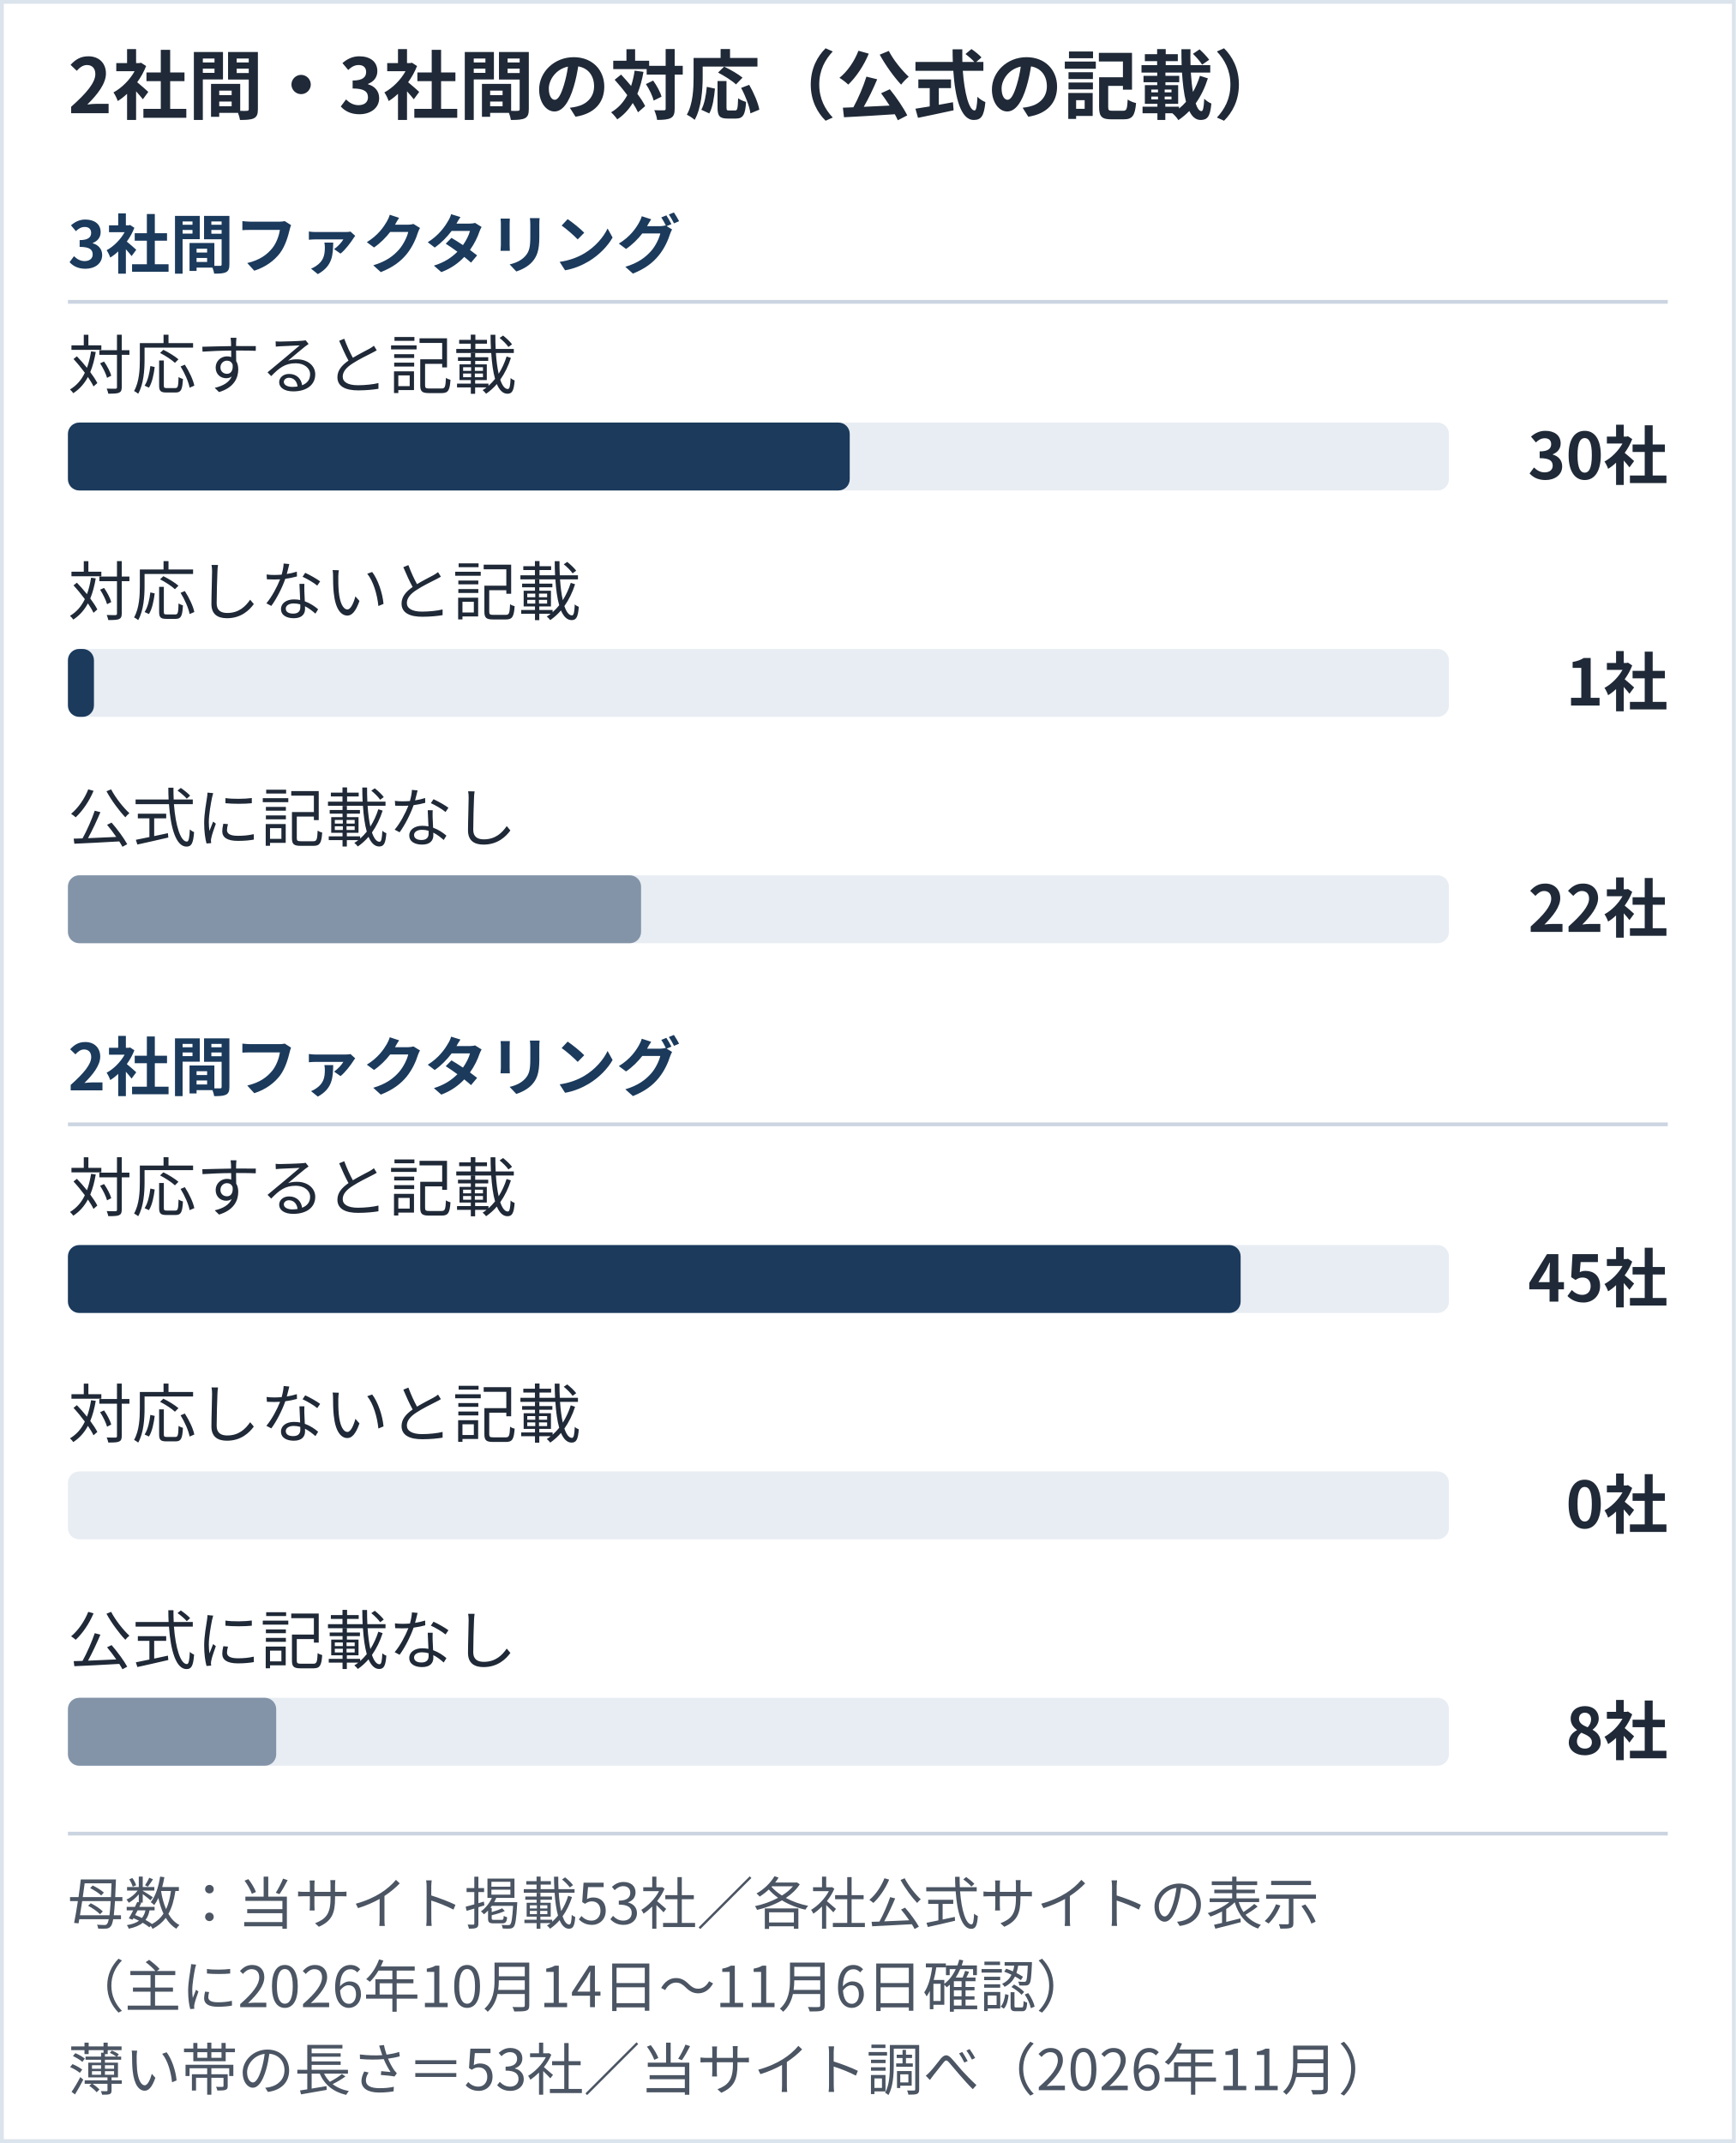
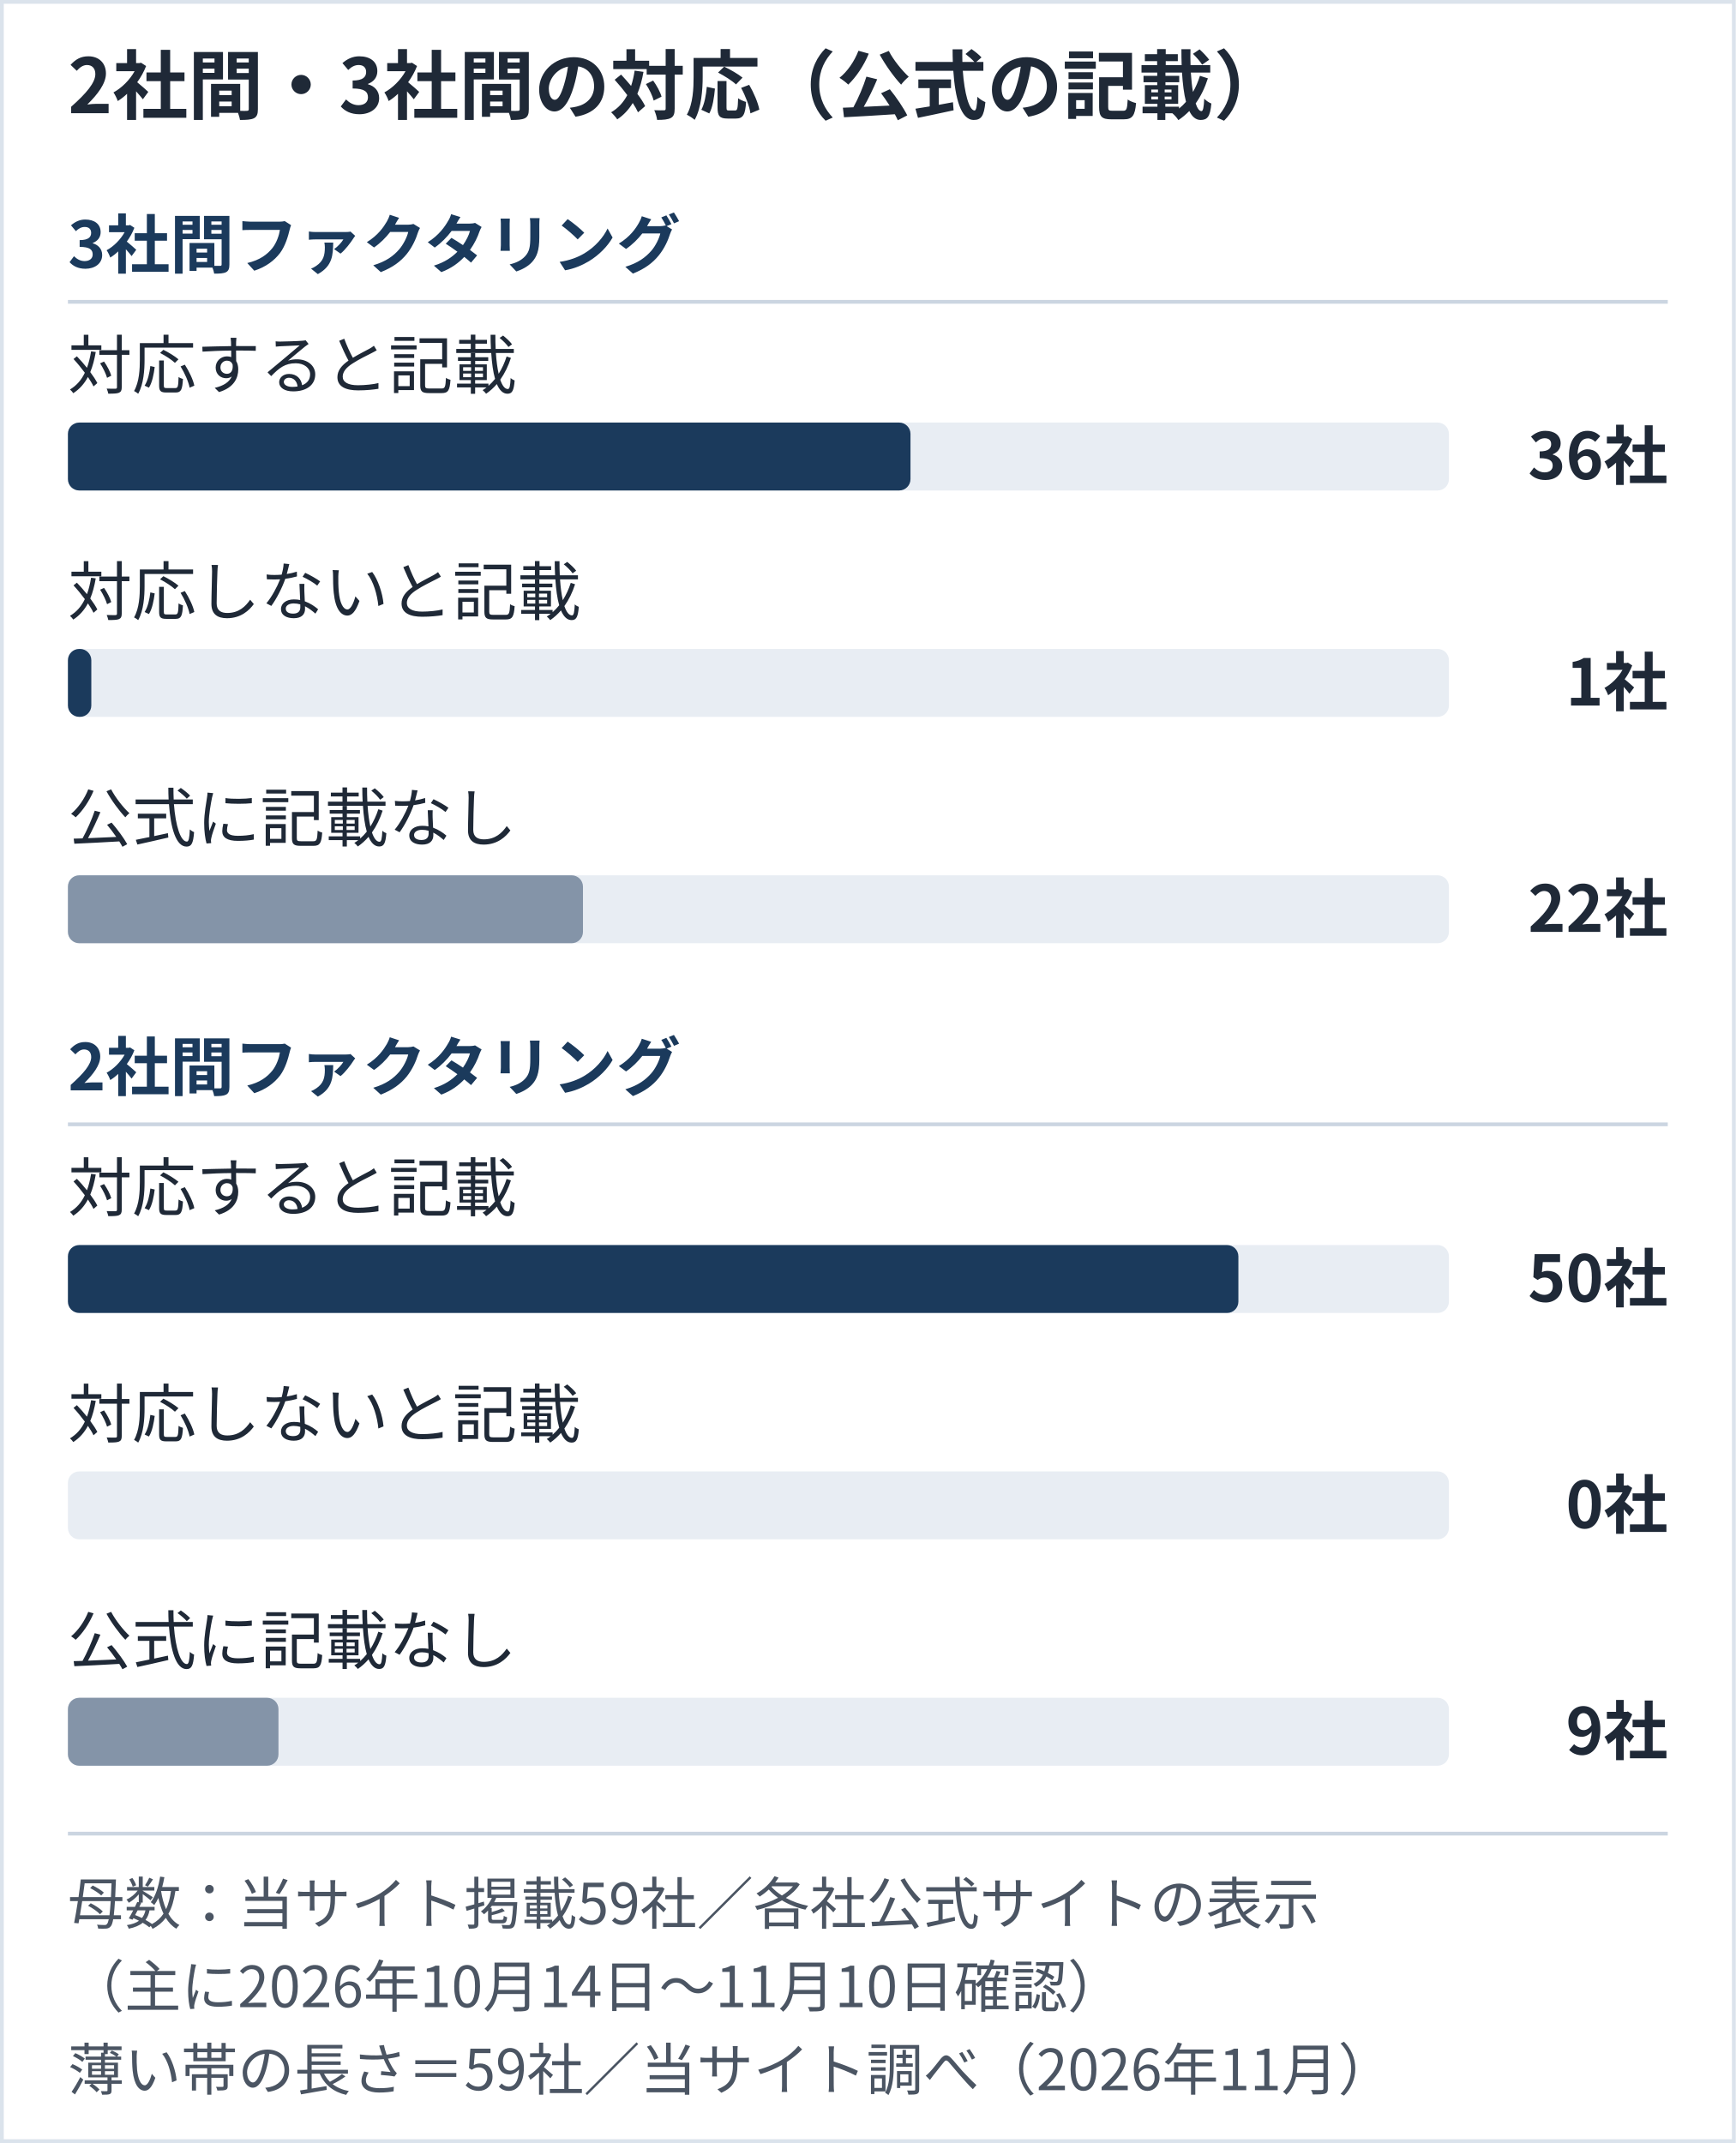
<svg xmlns="http://www.w3.org/2000/svg" width="460" height="568" viewBox="0 0 460 568" role="img" aria-labelledby="t d" font-family="'Hiragino Kaku Gothic ProN','Hiragino Sans','Noto Sans JP','Noto Sans CJK JP','Yu Gothic','YuGothic','Meiryo',sans-serif">
  <rect width="460" height="568" fill="#ffffff" />
  <rect x="0.5" y="0.5" width="459" height="567" fill="none" stroke="#dbe3ec" />
  <text x="18" y="30" font-size="20" font-weight="700" fill="#1f2937">2社間・3社間の対応（公式の記載）</text>
  <text x="18" y="71" font-size="17" font-weight="700" fill="#1B3A5C">3社間ファクタリング</text>
  <line x1="18" y1="80" x2="442" y2="80" stroke="#cbd5e1" stroke-width="1" />
  <text x="18" y="103" font-size="17" fill="#1f2937">対応すると記載</text>
  <rect x="18" y="112" width="366" height="18" rx="3" fill="#e8edf3" />
-   <rect x="18" y="112" width="207.2" height="18" rx="3" fill="#1B3A5C" />
-   <text x="442" y="127" font-size="17" font-weight="700" text-anchor="end" fill="#1f2937">30社</text>
+   <rect x="18" y="112" width="223.3" height="18" rx="3" fill="#1B3A5C" />
+   <text x="442" y="127" font-size="17" font-weight="700" text-anchor="end" fill="#1f2937">36社</text>
  <text x="18" y="163" font-size="17" fill="#1f2937">対応しないと記載</text>
  <rect x="18" y="172" width="366" height="18" rx="3" fill="#e8edf3" />
-   <rect x="18" y="172" width="6.9" height="18" rx="3" fill="#1B3A5C" />
+   <rect x="18" y="172" width="6.2" height="18" rx="3" fill="#1B3A5C" />
  <text x="442" y="187" font-size="17" font-weight="700" text-anchor="end" fill="#1f2937">1社</text>
  <text x="18" y="223" font-size="17" fill="#1f2937">公式に記載なし</text>
  <rect x="18" y="232" width="366" height="18" rx="3" fill="#e8edf3" />
-   <rect x="18" y="232" width="151.9" height="18" rx="3" fill="#8494a8" />
+   <rect x="18" y="232" width="136.5" height="18" rx="3" fill="#8494a8" />
  <text x="442" y="247" font-size="17" font-weight="700" text-anchor="end" fill="#1f2937">22社</text>
  <text x="18" y="289" font-size="17" font-weight="700" fill="#1B3A5C">2社間ファクタリング</text>
  <line x1="18" y1="298" x2="442" y2="298" stroke="#cbd5e1" stroke-width="1" />
  <text x="18" y="321" font-size="17" fill="#1f2937">対応すると記載</text>
  <rect x="18" y="330" width="366" height="18" rx="3" fill="#e8edf3" />
-   <rect x="18" y="330" width="310.8" height="18" rx="3" fill="#1B3A5C" />
-   <text x="442" y="345" font-size="17" font-weight="700" text-anchor="end" fill="#1f2937">45社</text>
+   <rect x="18" y="330" width="310.2" height="18" rx="3" fill="#1B3A5C" />
+   <text x="442" y="345" font-size="17" font-weight="700" text-anchor="end" fill="#1f2937">50社</text>
  <text x="18" y="381" font-size="17" fill="#1f2937">対応しないと記載</text>
  <rect x="18" y="390" width="366" height="18" rx="3" fill="#e8edf3" />
  <text x="442" y="405" font-size="17" font-weight="700" text-anchor="end" fill="#1f2937">0社</text>
  <text x="18" y="441" font-size="17" fill="#1f2937">公式に記載なし</text>
  <rect x="18" y="450" width="366" height="18" rx="3" fill="#e8edf3" />
-   <rect x="18" y="450" width="55.2" height="18" rx="3" fill="#8494a8" />
-   <text x="442" y="465" font-size="17" font-weight="700" text-anchor="end" fill="#1f2937">8社</text>
+   <rect x="18" y="450" width="55.8" height="18" rx="3" fill="#8494a8" />
+   <text x="442" y="465" font-size="17" font-weight="700" text-anchor="end" fill="#1f2937">9社</text>
  <line x1="18" y1="486" x2="442" y2="486" stroke="#cbd5e1" stroke-width="1" />
-   <text x="18" y="510" font-size="15" fill="#4b5563">母数：当サイト掲載53社／各社公式サイトの表示</text>
-   <text x="18" y="532" font-size="15" fill="#4b5563">（主に2026年10月14日〜11月6日確認）</text>
-   <text x="18" y="554" font-size="15" fill="#4b5563">薄い帯の長さ＝53社／当サイト調べ（2026年11月）</text>
+   <text x="18" y="510" font-size="15" fill="#4b5563">母数：当サイト掲載59社／各社公式サイトの表示</text>
+   <text x="18" y="532" font-size="15" fill="#4b5563">（主に2026年10月14日〜11月10日確認）</text>
+   <text x="18" y="554" font-size="15" fill="#4b5563">薄い帯の長さ＝59社／当サイト調べ（2026年11月）</text>
</svg>
